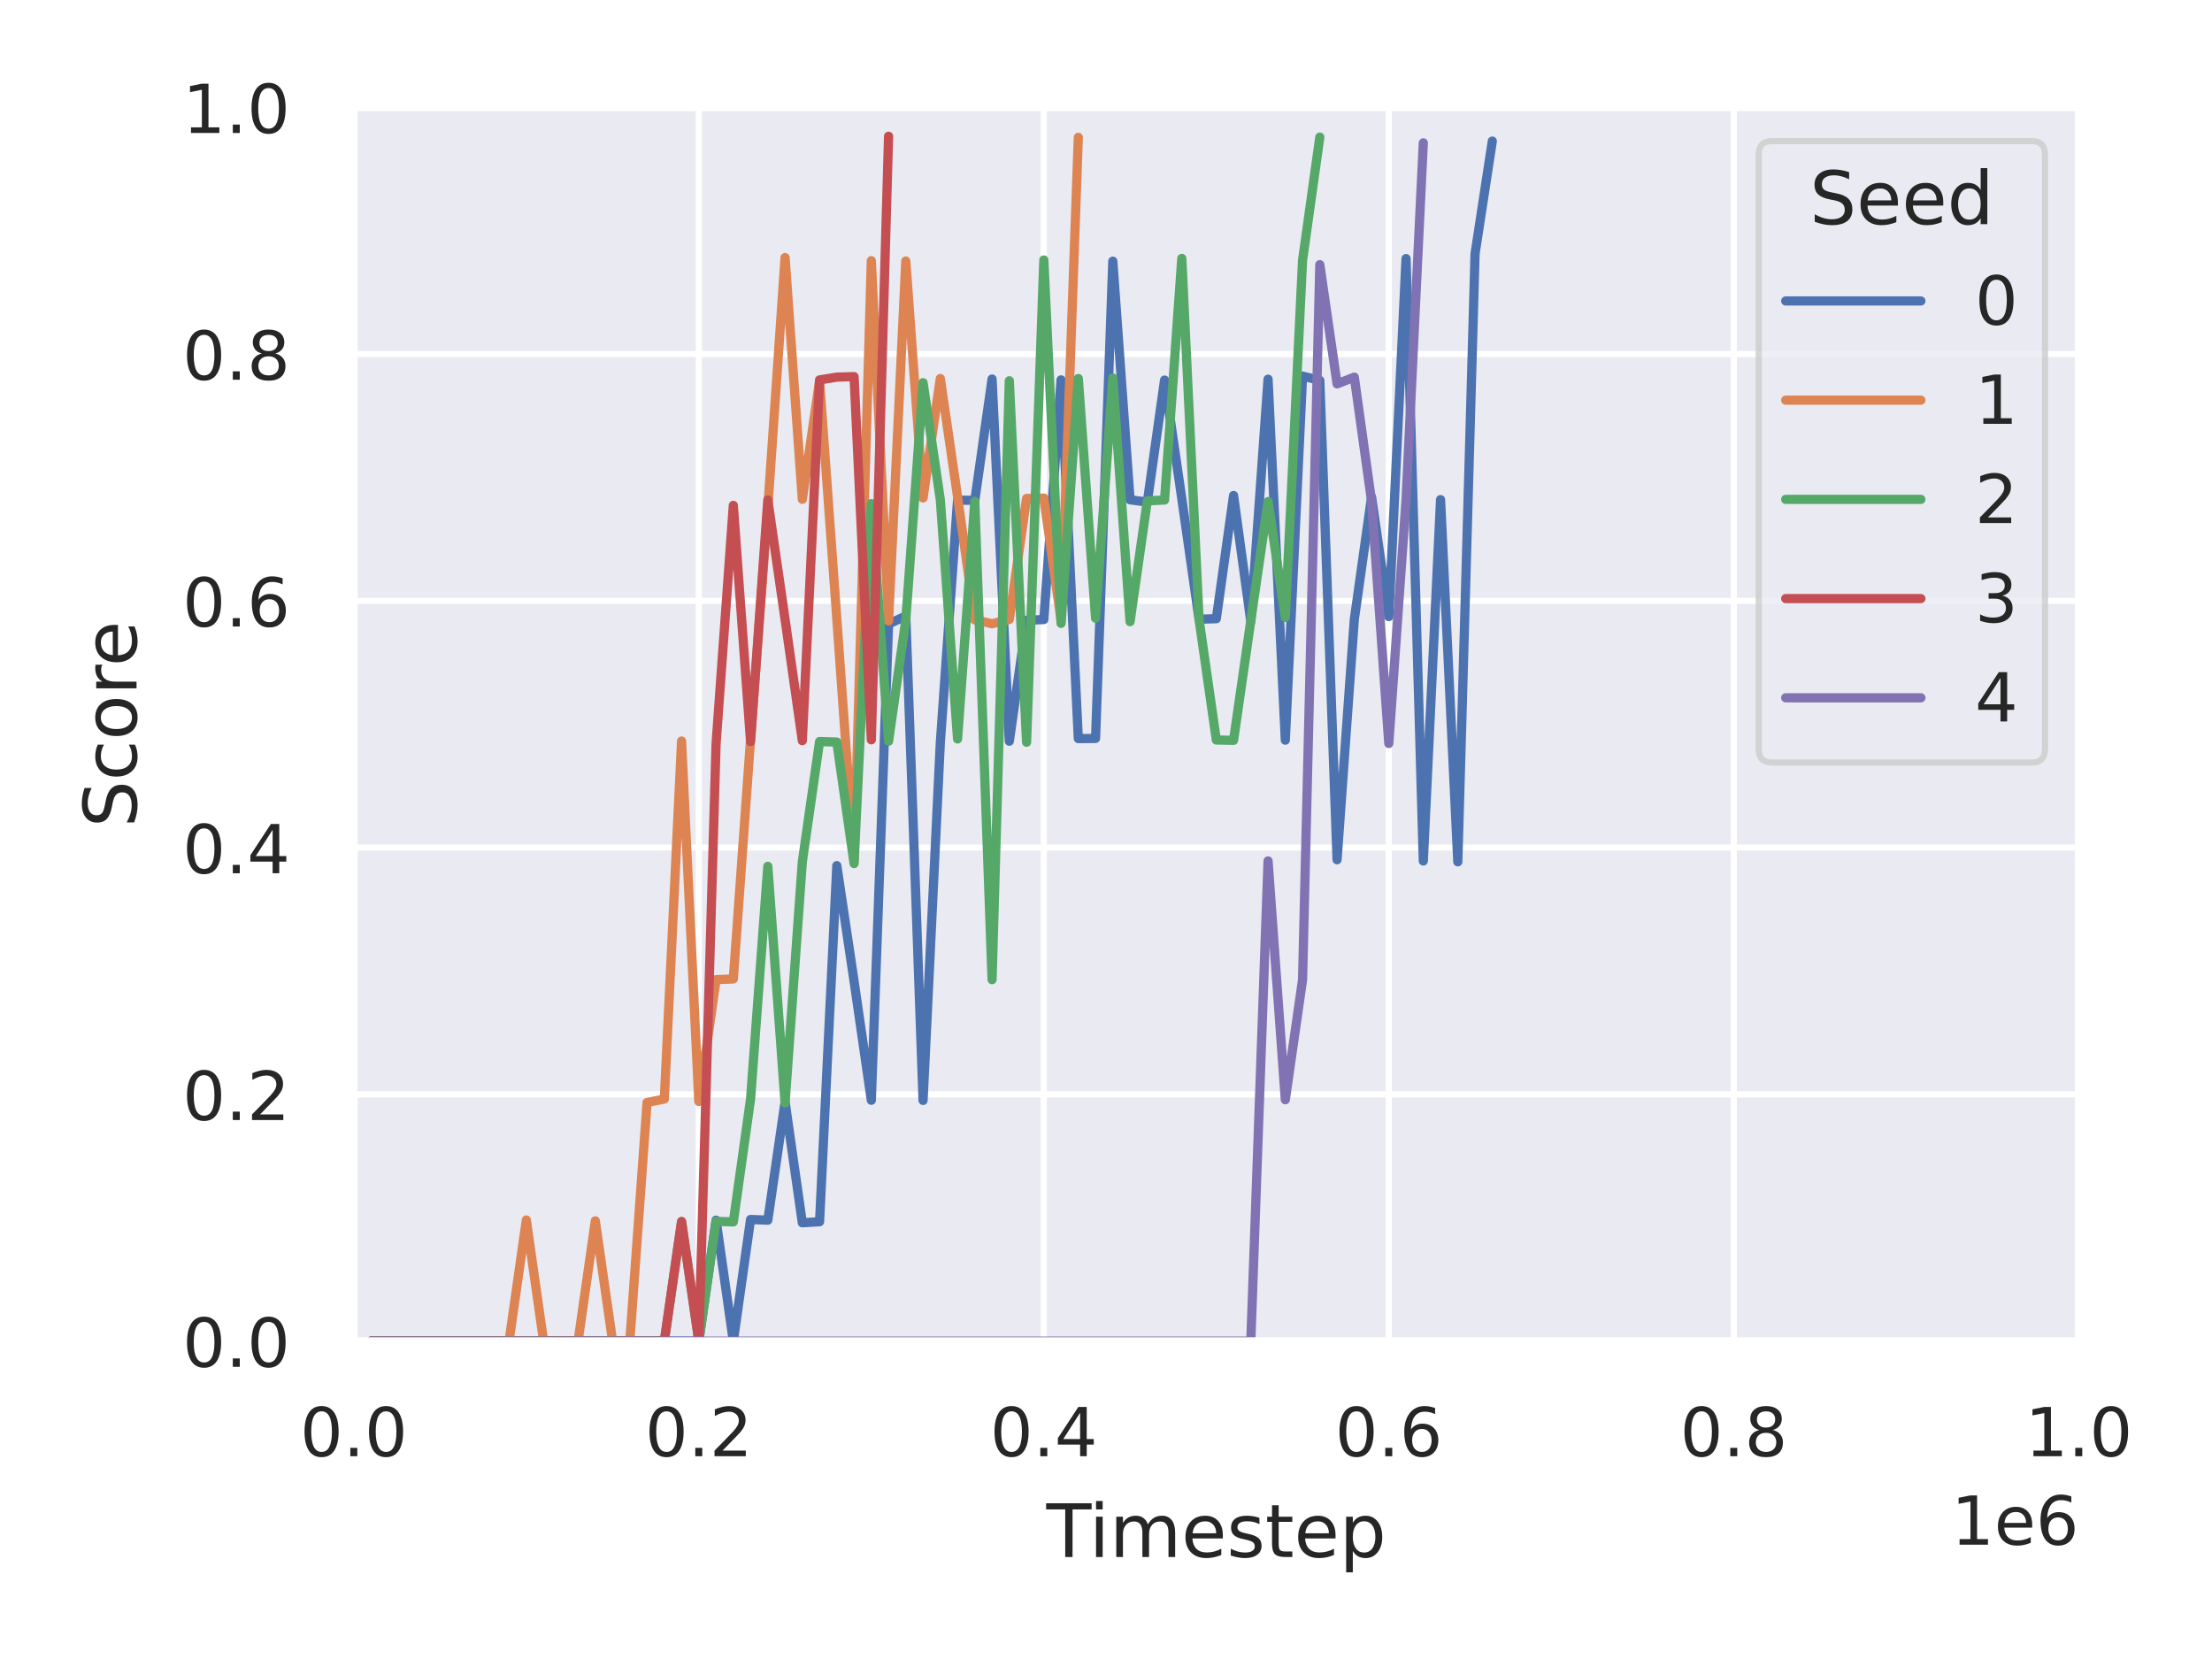
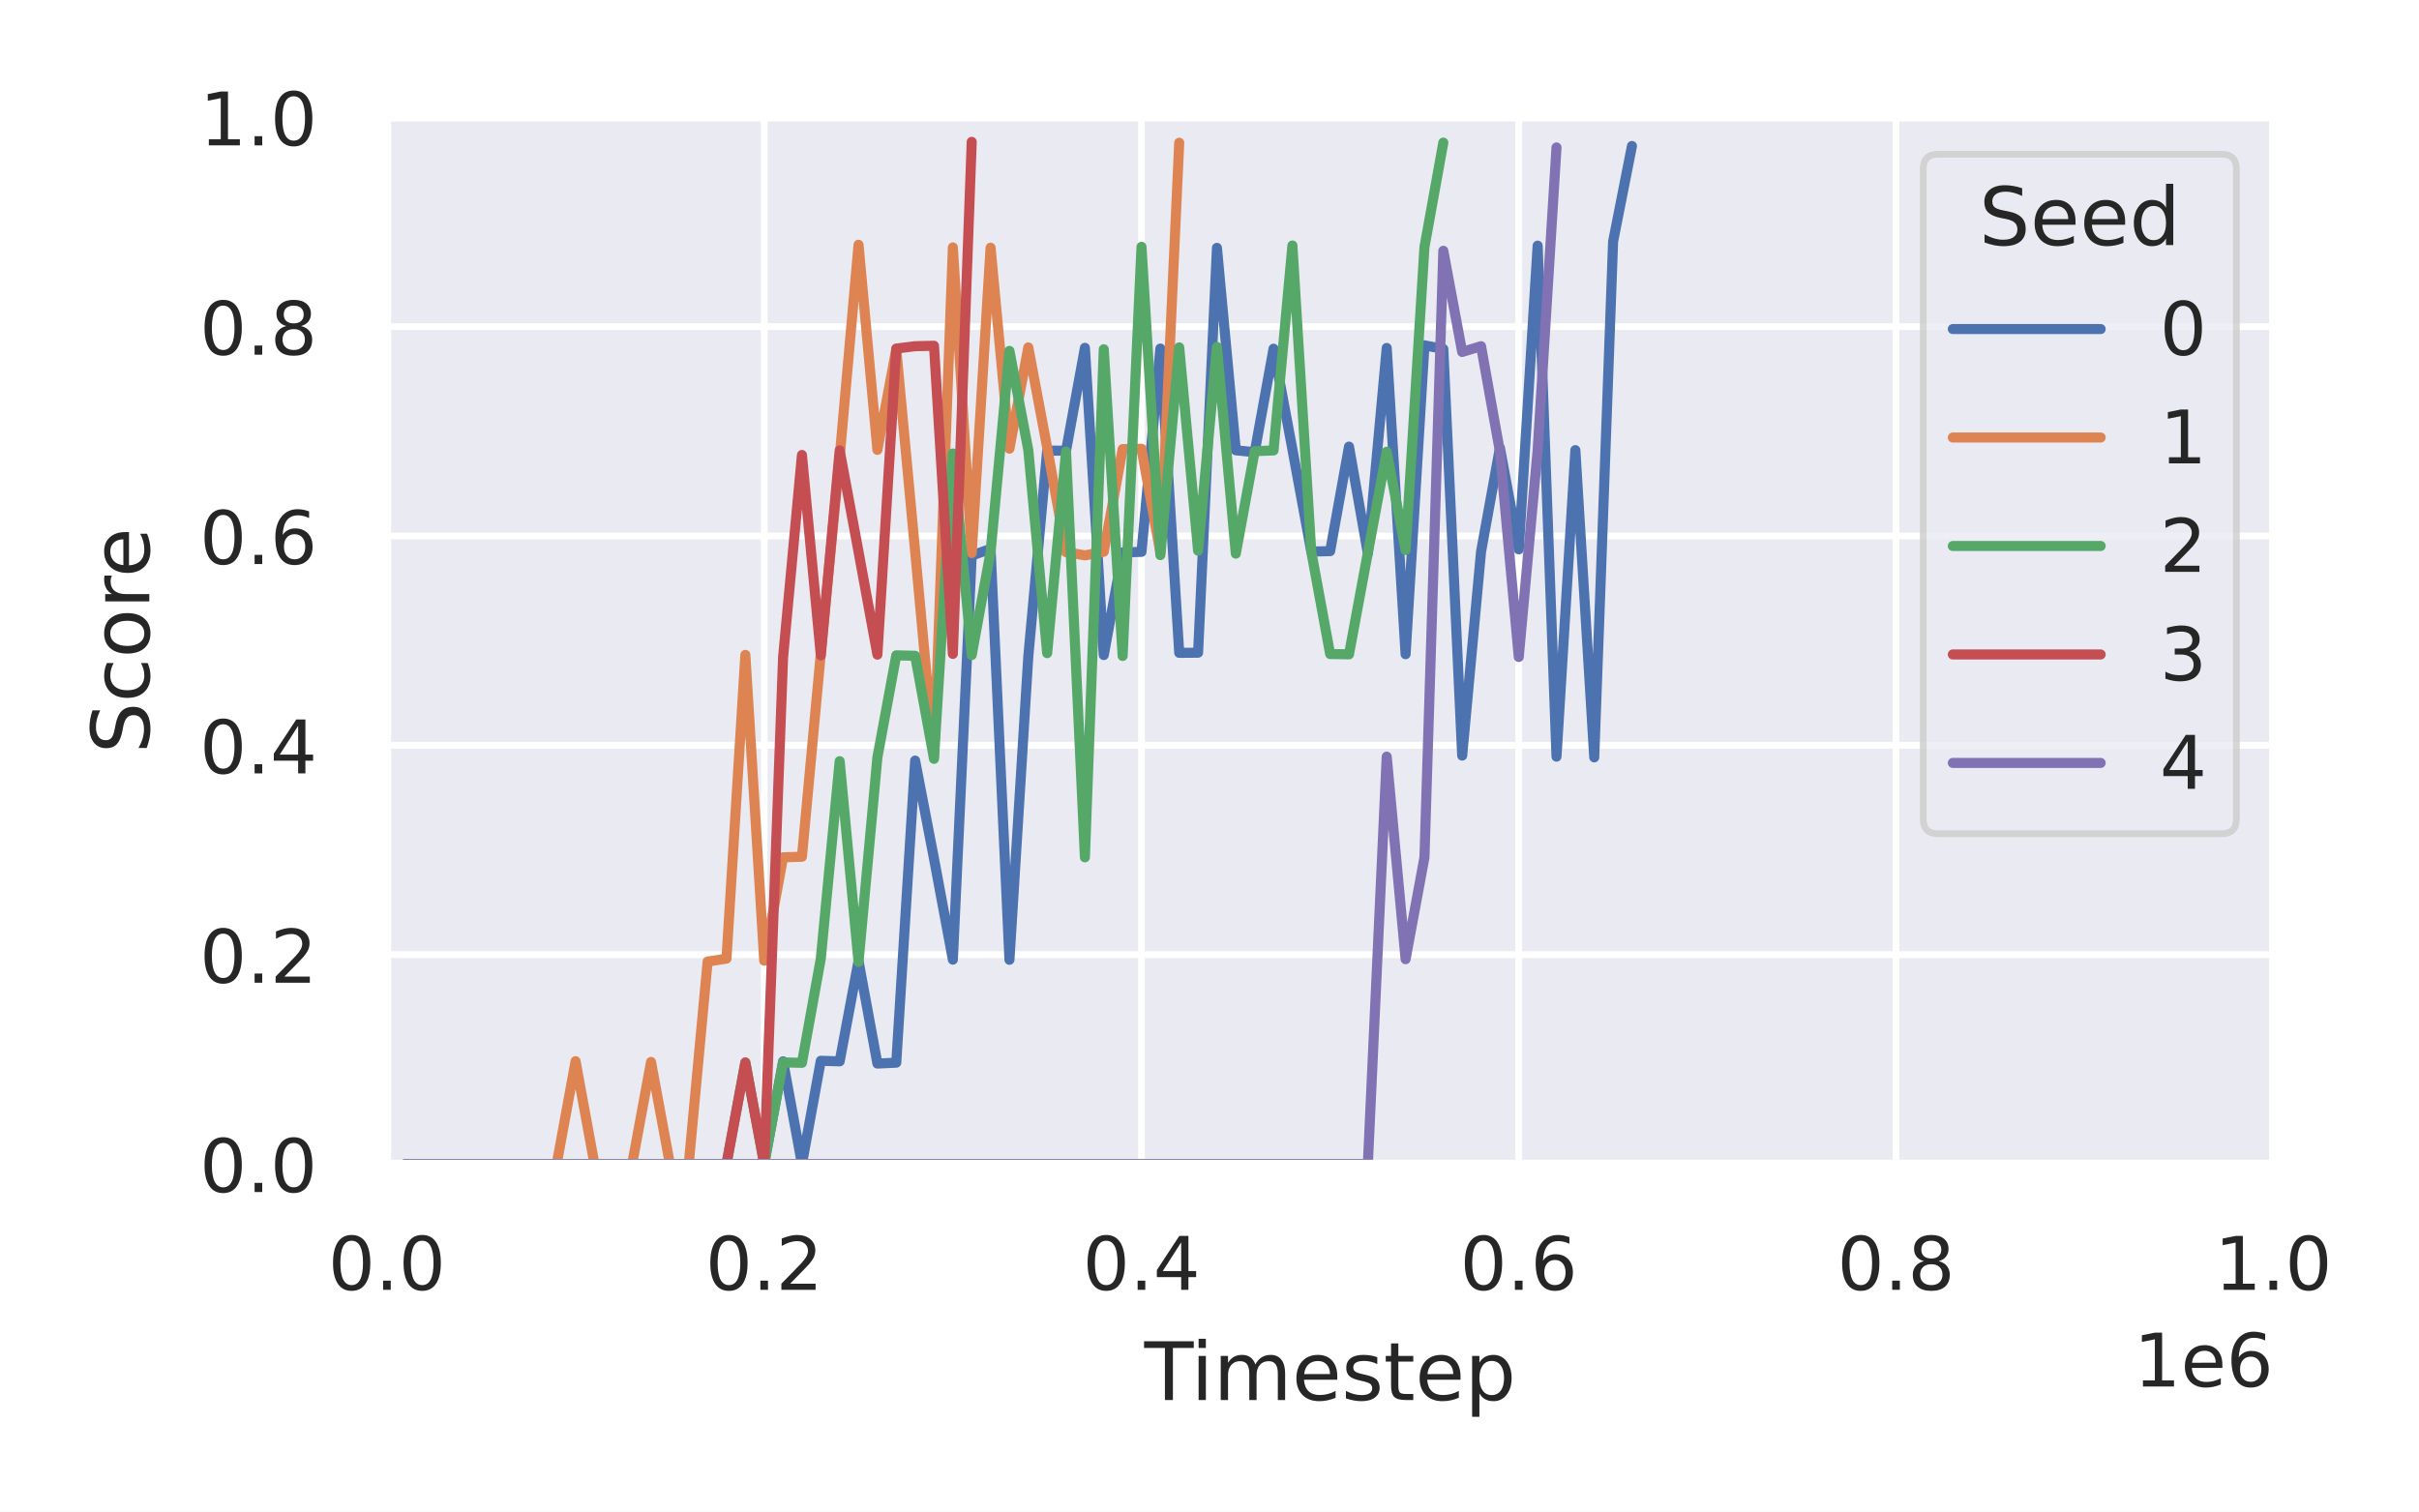
- <svg xmlns="http://www.w3.org/2000/svg" xmlns:xlink="http://www.w3.org/1999/xlink" width="288pt" height="216pt" viewBox="0 0 288 216" version="1.1">
+ <svg xmlns="http://www.w3.org/2000/svg" xmlns:xlink="http://www.w3.org/1999/xlink" width="288pt" height="180pt" viewBox="0 0 288 180" version="1.1">
  <defs>
    <style type="text/css">*{stroke-linejoin: round; stroke-linecap: butt}</style>
  </defs>
  <g id="figure_1">
    <g id="patch_1">
-       <path d="M 0 216  L 288 216  L 288 0  L 0 0  z " style="fill: #ffffff" />
+       <path d="M 0 180  L 288 180  L 288 0  L 0 0  z " style="fill: #ffffff" />
    </g>
    <g id="axes_1">
      <g id="patch_2">
-         <path d="M 46.068 174.612  L 270.657 174.612  L 270.657 13.968  L 46.068 13.968  z " style="fill: #eaeaf2" />
+         <path d="M 46.068 138.612  L 270.657 138.612  L 270.657 13.968  L 46.068 13.968  z " style="fill: #eaeaf2" />
      </g>
      <g id="matplotlib.axis_1">
        <g id="xtick_1">
          <g id="line2d_1">
-             <path d="M 46.068 174.612  L 46.068 13.968  " clip-path="url(#pbb9a10f9d5)" style="fill: none; stroke: #ffffff; stroke-width: 0.8; stroke-linecap: round" />
+             <path d="M 46.068 138.612  L 46.068 13.968  " clip-path="url(#p67c8753ce7)" style="fill: none; stroke: #ffffff; stroke-width: 0.8; stroke-linecap: round" />
          </g>
          <g id="text_1">
-             <g style="fill: #262626" transform="translate(39.07062 189.5986) scale(0.088 -0.088)">
+             <g style="fill: #262626" transform="translate(39.07062 153.5986) scale(0.088 -0.088)">
              <defs>
                <path id="DejaVuSans-30" d="M 2034 4250  Q 1547 4250 1301 3770  Q 1056 3291 1056 2328  Q 1056 1369 1301 889  Q 1547 409 2034 409  Q 2525 409 2770 889  Q 3016 1369 3016 2328  Q 3016 3291 2770 3770  Q 2525 4250 2034 4250  z M 2034 4750  Q 2819 4750 3233 4129  Q 3647 3509 3647 2328  Q 3647 1150 3233 529  Q 2819 -91 2034 -91  Q 1250 -91 836 529  Q 422 1150 422 2328  Q 422 3509 836 4129  Q 1250 4750 2034 4750  z " transform="scale(0.015625)" />
                <path id="DejaVuSans-2e" d="M 684 794  L 1344 794  L 1344 0  L 684 0  L 684 794  z " transform="scale(0.015625)" />
              </defs>
              <use xlink:href="#DejaVuSans-30" />
              <use xlink:href="#DejaVuSans-2e" x="63.623" />
              <use xlink:href="#DejaVuSans-30" x="95.41" />
            </g>
          </g>
        </g>
        <g id="xtick_2">
          <g id="line2d_2">
-             <path d="M 90.986 174.612  L 90.986 13.968  " clip-path="url(#pbb9a10f9d5)" style="fill: none; stroke: #ffffff; stroke-width: 0.8; stroke-linecap: round" />
+             <path d="M 90.986 138.612  L 90.986 13.968  " clip-path="url(#p67c8753ce7)" style="fill: none; stroke: #ffffff; stroke-width: 0.8; stroke-linecap: round" />
          </g>
          <g id="text_2">
-             <g style="fill: #262626" transform="translate(83.98843 189.5986) scale(0.088 -0.088)">
+             <g style="fill: #262626" transform="translate(83.98843 153.5986) scale(0.088 -0.088)">
              <defs>
                <path id="DejaVuSans-32" d="M 1228 531  L 3431 531  L 3431 0  L 469 0  L 469 531  Q 828 903 1448 1529  Q 2069 2156 2228 2338  Q 2531 2678 2651 2914  Q 2772 3150 2772 3378  Q 2772 3750 2511 3984  Q 2250 4219 1831 4219  Q 1534 4219 1204 4116  Q 875 4013 500 3803  L 500 4441  Q 881 4594 1212 4672  Q 1544 4750 1819 4750  Q 2544 4750 2975 4387  Q 3406 4025 3406 3419  Q 3406 3131 3298 2873  Q 3191 2616 2906 2266  Q 2828 2175 2409 1742  Q 1991 1309 1228 531  z " transform="scale(0.015625)" />
              </defs>
              <use xlink:href="#DejaVuSans-30" />
              <use xlink:href="#DejaVuSans-2e" x="63.623" />
              <use xlink:href="#DejaVuSans-32" x="95.41" />
            </g>
          </g>
        </g>
        <g id="xtick_3">
          <g id="line2d_3">
-             <path d="M 135.904 174.612  L 135.904 13.968  " clip-path="url(#pbb9a10f9d5)" style="fill: none; stroke: #ffffff; stroke-width: 0.8; stroke-linecap: round" />
+             <path d="M 135.904 138.612  L 135.904 13.968  " clip-path="url(#p67c8753ce7)" style="fill: none; stroke: #ffffff; stroke-width: 0.8; stroke-linecap: round" />
          </g>
          <g id="text_3">
-             <g style="fill: #262626" transform="translate(128.9062 189.5986) scale(0.088 -0.088)">
+             <g style="fill: #262626" transform="translate(128.9062 153.5986) scale(0.088 -0.088)">
              <defs>
                <path id="DejaVuSans-34" d="M 2419 4116  L 825 1625  L 2419 1625  L 2419 4116  z M 2253 4666  L 3047 4666  L 3047 1625  L 3713 1625  L 3713 1100  L 3047 1100  L 3047 0  L 2419 0  L 2419 1100  L 313 1100  L 313 1709  L 2253 4666  z " transform="scale(0.015625)" />
              </defs>
              <use xlink:href="#DejaVuSans-30" />
              <use xlink:href="#DejaVuSans-2e" x="63.623" />
              <use xlink:href="#DejaVuSans-34" x="95.41" />
            </g>
          </g>
        </g>
        <g id="xtick_4">
          <g id="line2d_4">
-             <path d="M 180.821 174.612  L 180.821 13.968  " clip-path="url(#pbb9a10f9d5)" style="fill: none; stroke: #ffffff; stroke-width: 0.8; stroke-linecap: round" />
+             <path d="M 180.821 138.612  L 180.821 13.968  " clip-path="url(#p67c8753ce7)" style="fill: none; stroke: #ffffff; stroke-width: 0.8; stroke-linecap: round" />
          </g>
          <g id="text_4">
-             <g style="fill: #262626" transform="translate(173.824 189.5986) scale(0.088 -0.088)">
+             <g style="fill: #262626" transform="translate(173.824 153.5986) scale(0.088 -0.088)">
              <defs>
                <path id="DejaVuSans-36" d="M 2113 2584  Q 1688 2584 1439 2293  Q 1191 2003 1191 1497  Q 1191 994 1439 701  Q 1688 409 2113 409  Q 2538 409 2786 701  Q 3034 994 3034 1497  Q 3034 2003 2786 2293  Q 2538 2584 2113 2584  z M 3366 4563  L 3366 3988  Q 3128 4100 2886 4159  Q 2644 4219 2406 4219  Q 1781 4219 1451 3797  Q 1122 3375 1075 2522  Q 1259 2794 1537 2939  Q 1816 3084 2150 3084  Q 2853 3084 3261 2657  Q 3669 2231 3669 1497  Q 3669 778 3244 343  Q 2819 -91 2113 -91  Q 1303 -91 875 529  Q 447 1150 447 2328  Q 447 3434 972 4092  Q 1497 4750 2381 4750  Q 2619 4750 2861 4703  Q 3103 4656 3366 4563  z " transform="scale(0.015625)" />
              </defs>
              <use xlink:href="#DejaVuSans-30" />
              <use xlink:href="#DejaVuSans-2e" x="63.623" />
              <use xlink:href="#DejaVuSans-36" x="95.41" />
            </g>
          </g>
        </g>
        <g id="xtick_5">
          <g id="line2d_5">
-             <path d="M 225.739 174.612  L 225.739 13.968  " clip-path="url(#pbb9a10f9d5)" style="fill: none; stroke: #ffffff; stroke-width: 0.8; stroke-linecap: round" />
+             <path d="M 225.739 138.612  L 225.739 13.968  " clip-path="url(#p67c8753ce7)" style="fill: none; stroke: #ffffff; stroke-width: 0.8; stroke-linecap: round" />
          </g>
          <g id="text_5">
-             <g style="fill: #262626" transform="translate(218.7418 189.5986) scale(0.088 -0.088)">
+             <g style="fill: #262626" transform="translate(218.7418 153.5986) scale(0.088 -0.088)">
              <defs>
                <path id="DejaVuSans-38" d="M 2034 2216  Q 1584 2216 1326 1975  Q 1069 1734 1069 1313  Q 1069 891 1326 650  Q 1584 409 2034 409  Q 2484 409 2743 651  Q 3003 894 3003 1313  Q 3003 1734 2745 1975  Q 2488 2216 2034 2216  z M 1403 2484  Q 997 2584 770 2862  Q 544 3141 544 3541  Q 544 4100 942 4425  Q 1341 4750 2034 4750  Q 2731 4750 3128 4425  Q 3525 4100 3525 3541  Q 3525 3141 3298 2862  Q 3072 2584 2669 2484  Q 3125 2378 3379 2068  Q 3634 1759 3634 1313  Q 3634 634 3220 271  Q 2806 -91 2034 -91  Q 1263 -91 848 271  Q 434 634 434 1313  Q 434 1759 690 2068  Q 947 2378 1403 2484  z M 1172 3481  Q 1172 3119 1398 2916  Q 1625 2713 2034 2713  Q 2441 2713 2670 2916  Q 2900 3119 2900 3481  Q 2900 3844 2670 4047  Q 2441 4250 2034 4250  Q 1625 4250 1398 4047  Q 1172 3844 1172 3481  z " transform="scale(0.015625)" />
              </defs>
              <use xlink:href="#DejaVuSans-30" />
              <use xlink:href="#DejaVuSans-2e" x="63.623" />
              <use xlink:href="#DejaVuSans-38" x="95.41" />
            </g>
          </g>
        </g>
        <g id="xtick_6">
          <g id="line2d_6">
-             <path d="M 270.657 174.612  L 270.657 13.968  " clip-path="url(#pbb9a10f9d5)" style="fill: none; stroke: #ffffff; stroke-width: 0.8; stroke-linecap: round" />
+             <path d="M 270.657 138.612  L 270.657 13.968  " clip-path="url(#p67c8753ce7)" style="fill: none; stroke: #ffffff; stroke-width: 0.8; stroke-linecap: round" />
          </g>
          <g id="text_6">
-             <g style="fill: #262626" transform="translate(263.6596 189.5986) scale(0.088 -0.088)">
+             <g style="fill: #262626" transform="translate(263.6596 153.5986) scale(0.088 -0.088)">
              <defs>
                <path id="DejaVuSans-31" d="M 794 531  L 1825 531  L 1825 4091  L 703 3866  L 703 4441  L 1819 4666  L 2450 4666  L 2450 531  L 3481 531  L 3481 0  L 794 0  L 794 531  z " transform="scale(0.015625)" />
              </defs>
              <use xlink:href="#DejaVuSans-31" />
              <use xlink:href="#DejaVuSans-2e" x="63.623" />
              <use xlink:href="#DejaVuSans-30" x="95.41" />
            </g>
          </g>
        </g>
        <g id="text_7">
-           <g style="fill: #262626" transform="translate(136.2353 202.7233) scale(0.096 -0.096)">
+           <g style="fill: #262626" transform="translate(136.2353 166.7233) scale(0.096 -0.096)">
            <defs>
              <path id="DejaVuSans-54" d="M -19 4666  L 3928 4666  L 3928 4134  L 2272 4134  L 2272 0  L 1638 0  L 1638 4134  L -19 4134  L -19 4666  z " transform="scale(0.015625)" />
              <path id="DejaVuSans-69" d="M 603 3500  L 1178 3500  L 1178 0  L 603 0  L 603 3500  z M 603 4863  L 1178 4863  L 1178 4134  L 603 4134  L 603 4863  z " transform="scale(0.015625)" />
              <path id="DejaVuSans-6d" d="M 3328 2828  Q 3544 3216 3844 3400  Q 4144 3584 4550 3584  Q 5097 3584 5394 3201  Q 5691 2819 5691 2113  L 5691 0  L 5113 0  L 5113 2094  Q 5113 2597 4934 2840  Q 4756 3084 4391 3084  Q 3944 3084 3684 2787  Q 3425 2491 3425 1978  L 3425 0  L 2847 0  L 2847 2094  Q 2847 2600 2669 2842  Q 2491 3084 2119 3084  Q 1678 3084 1418 2786  Q 1159 2488 1159 1978  L 1159 0  L 581 0  L 581 3500  L 1159 3500  L 1159 2956  Q 1356 3278 1631 3431  Q 1906 3584 2284 3584  Q 2666 3584 2933 3390  Q 3200 3197 3328 2828  z " transform="scale(0.015625)" />
              <path id="DejaVuSans-65" d="M 3597 1894  L 3597 1613  L 953 1613  Q 991 1019 1311 708  Q 1631 397 2203 397  Q 2534 397 2845 478  Q 3156 559 3463 722  L 3463 178  Q 3153 47 2828 -22  Q 2503 -91 2169 -91  Q 1331 -91 842 396  Q 353 884 353 1716  Q 353 2575 817 3079  Q 1281 3584 2069 3584  Q 2775 3584 3186 3129  Q 3597 2675 3597 1894  z M 3022 2063  Q 3016 2534 2758 2815  Q 2500 3097 2075 3097  Q 1594 3097 1305 2825  Q 1016 2553 972 2059  L 3022 2063  z " transform="scale(0.015625)" />
              <path id="DejaVuSans-73" d="M 2834 3397  L 2834 2853  Q 2591 2978 2328 3040  Q 2066 3103 1784 3103  Q 1356 3103 1142 2972  Q 928 2841 928 2578  Q 928 2378 1081 2264  Q 1234 2150 1697 2047  L 1894 2003  Q 2506 1872 2764 1633  Q 3022 1394 3022 966  Q 3022 478 2636 193  Q 2250 -91 1575 -91  Q 1294 -91 989 -36  Q 684 19 347 128  L 347 722  Q 666 556 975 473  Q 1284 391 1588 391  Q 1994 391 2212 530  Q 2431 669 2431 922  Q 2431 1156 2273 1281  Q 2116 1406 1581 1522  L 1381 1569  Q 847 1681 609 1914  Q 372 2147 372 2553  Q 372 3047 722 3315  Q 1072 3584 1716 3584  Q 2034 3584 2315 3537  Q 2597 3491 2834 3397  z " transform="scale(0.015625)" />
              <path id="DejaVuSans-74" d="M 1172 4494  L 1172 3500  L 2356 3500  L 2356 3053  L 1172 3053  L 1172 1153  Q 1172 725 1289 603  Q 1406 481 1766 481  L 2356 481  L 2356 0  L 1766 0  Q 1100 0 847 248  Q 594 497 594 1153  L 594 3053  L 172 3053  L 172 3500  L 594 3500  L 594 4494  L 1172 4494  z " transform="scale(0.015625)" />
              <path id="DejaVuSans-70" d="M 1159 525  L 1159 -1331  L 581 -1331  L 581 3500  L 1159 3500  L 1159 2969  Q 1341 3281 1617 3432  Q 1894 3584 2278 3584  Q 2916 3584 3314 3078  Q 3713 2572 3713 1747  Q 3713 922 3314 415  Q 2916 -91 2278 -91  Q 1894 -91 1617 61  Q 1341 213 1159 525  z M 3116 1747  Q 3116 2381 2855 2742  Q 2594 3103 2138 3103  Q 1681 3103 1420 2742  Q 1159 2381 1159 1747  Q 1159 1113 1420 752  Q 1681 391 2138 391  Q 2594 391 2855 752  Q 3116 1113 3116 1747  z " transform="scale(0.015625)" />
            </defs>
            <use xlink:href="#DejaVuSans-54" />
            <use xlink:href="#DejaVuSans-69" x="57.959" />
            <use xlink:href="#DejaVuSans-6d" x="85.742" />
            <use xlink:href="#DejaVuSans-65" x="183.154" />
            <use xlink:href="#DejaVuSans-73" x="244.678" />
            <use xlink:href="#DejaVuSans-74" x="296.777" />
            <use xlink:href="#DejaVuSans-65" x="335.986" />
            <use xlink:href="#DejaVuSans-70" x="397.51" />
          </g>
        </g>
        <g id="text_8">
-           <g style="fill: #262626" transform="translate(254.0443 201.1154) scale(0.088 -0.088)">
+           <g style="fill: #262626" transform="translate(254.0443 165.1154) scale(0.088 -0.088)">
            <use xlink:href="#DejaVuSans-31" />
            <use xlink:href="#DejaVuSans-65" x="63.623" />
            <use xlink:href="#DejaVuSans-36" x="125.146" />
          </g>
        </g>
      </g>
      <g id="matplotlib.axis_2">
        <g id="ytick_1">
          <g id="line2d_7">
-             <path d="M 46.068 174.612  L 270.657 174.612  " clip-path="url(#pbb9a10f9d5)" style="fill: none; stroke: #ffffff; stroke-width: 0.8; stroke-linecap: round" />
+             <path d="M 46.068 138.612  L 270.657 138.612  " clip-path="url(#p67c8753ce7)" style="fill: none; stroke: #ffffff; stroke-width: 0.8; stroke-linecap: round" />
          </g>
          <g id="text_9">
-             <g style="fill: #262626" transform="translate(23.77325 177.9553) scale(0.088 -0.088)">
+             <g style="fill: #262626" transform="translate(23.77325 141.9553) scale(0.088 -0.088)">
              <use xlink:href="#DejaVuSans-30" />
              <use xlink:href="#DejaVuSans-2e" x="63.623" />
              <use xlink:href="#DejaVuSans-30" x="95.41" />
            </g>
          </g>
        </g>
        <g id="ytick_2">
          <g id="line2d_8">
-             <path d="M 46.068 142.483  L 270.657 142.483  " clip-path="url(#pbb9a10f9d5)" style="fill: none; stroke: #ffffff; stroke-width: 0.8; stroke-linecap: round" />
+             <path d="M 46.068 113.683  L 270.657 113.683  " clip-path="url(#p67c8753ce7)" style="fill: none; stroke: #ffffff; stroke-width: 0.8; stroke-linecap: round" />
          </g>
          <g id="text_10">
-             <g style="fill: #262626" transform="translate(23.77325 145.8265) scale(0.088 -0.088)">
+             <g style="fill: #262626" transform="translate(23.77325 117.0265) scale(0.088 -0.088)">
              <use xlink:href="#DejaVuSans-30" />
              <use xlink:href="#DejaVuSans-2e" x="63.623" />
              <use xlink:href="#DejaVuSans-32" x="95.41" />
            </g>
          </g>
        </g>
        <g id="ytick_3">
          <g id="line2d_9">
-             <path d="M 46.068 110.354  L 270.657 110.354  " clip-path="url(#pbb9a10f9d5)" style="fill: none; stroke: #ffffff; stroke-width: 0.8; stroke-linecap: round" />
+             <path d="M 46.068 88.754  L 270.657 88.754  " clip-path="url(#p67c8753ce7)" style="fill: none; stroke: #ffffff; stroke-width: 0.8; stroke-linecap: round" />
          </g>
          <g id="text_11">
-             <g style="fill: #262626" transform="translate(23.77325 113.6977) scale(0.088 -0.088)">
+             <g style="fill: #262626" transform="translate(23.77325 92.09771) scale(0.088 -0.088)">
              <use xlink:href="#DejaVuSans-30" />
              <use xlink:href="#DejaVuSans-2e" x="63.623" />
              <use xlink:href="#DejaVuSans-34" x="95.41" />
            </g>
          </g>
        </g>
        <g id="ytick_4">
          <g id="line2d_10">
-             <path d="M 46.068 78.226  L 270.657 78.226  " clip-path="url(#pbb9a10f9d5)" style="fill: none; stroke: #ffffff; stroke-width: 0.8; stroke-linecap: round" />
+             <path d="M 46.068 63.826  L 270.657 63.826  " clip-path="url(#p67c8753ce7)" style="fill: none; stroke: #ffffff; stroke-width: 0.8; stroke-linecap: round" />
          </g>
          <g id="text_12">
-             <g style="fill: #262626" transform="translate(23.77325 81.56891) scale(0.088 -0.088)">
+             <g style="fill: #262626" transform="translate(23.77325 67.16891) scale(0.088 -0.088)">
              <use xlink:href="#DejaVuSans-30" />
              <use xlink:href="#DejaVuSans-2e" x="63.623" />
              <use xlink:href="#DejaVuSans-36" x="95.41" />
            </g>
          </g>
        </g>
        <g id="ytick_5">
          <g id="line2d_11">
-             <path d="M 46.068 46.097  L 270.657 46.097  " clip-path="url(#pbb9a10f9d5)" style="fill: none; stroke: #ffffff; stroke-width: 0.8; stroke-linecap: round" />
+             <path d="M 46.068 38.897  L 270.657 38.897  " clip-path="url(#p67c8753ce7)" style="fill: none; stroke: #ffffff; stroke-width: 0.8; stroke-linecap: round" />
          </g>
          <g id="text_13">
-             <g style="fill: #262626" transform="translate(23.77325 49.44011) scale(0.088 -0.088)">
+             <g style="fill: #262626" transform="translate(23.77325 42.24011) scale(0.088 -0.088)">
              <use xlink:href="#DejaVuSans-30" />
              <use xlink:href="#DejaVuSans-2e" x="63.623" />
              <use xlink:href="#DejaVuSans-38" x="95.41" />
            </g>
          </g>
        </g>
        <g id="ytick_6">
          <g id="line2d_12">
-             <path d="M 46.068 13.968  L 270.657 13.968  " clip-path="url(#pbb9a10f9d5)" style="fill: none; stroke: #ffffff; stroke-width: 0.8; stroke-linecap: round" />
+             <path d="M 46.068 13.968  L 270.657 13.968  " clip-path="url(#p67c8753ce7)" style="fill: none; stroke: #ffffff; stroke-width: 0.8; stroke-linecap: round" />
          </g>
          <g id="text_14">
            <g style="fill: #262626" transform="translate(23.77325 17.31131) scale(0.088 -0.088)">
              <use xlink:href="#DejaVuSans-31" />
              <use xlink:href="#DejaVuSans-2e" x="63.623" />
              <use xlink:href="#DejaVuSans-30" x="95.41" />
            </g>
          </g>
        </g>
        <g id="text_15">
-           <g style="fill: #262626" transform="translate(17.77675 107.7322) rotate(-90) scale(0.096 -0.096)">
+           <g style="fill: #262626" transform="translate(17.77675 89.73225) rotate(-90) scale(0.096 -0.096)">
            <defs>
              <path id="DejaVuSans-53" d="M 3425 4513  L 3425 3897  Q 3066 4069 2747 4153  Q 2428 4238 2131 4238  Q 1616 4238 1336 4038  Q 1056 3838 1056 3469  Q 1056 3159 1242 3001  Q 1428 2844 1947 2747  L 2328 2669  Q 3034 2534 3370 2195  Q 3706 1856 3706 1288  Q 3706 609 3251 259  Q 2797 -91 1919 -91  Q 1588 -91 1214 -16  Q 841 59 441 206  L 441 856  Q 825 641 1194 531  Q 1563 422 1919 422  Q 2459 422 2753 634  Q 3047 847 3047 1241  Q 3047 1584 2836 1778  Q 2625 1972 2144 2069  L 1759 2144  Q 1053 2284 737 2584  Q 422 2884 422 3419  Q 422 4038 858 4394  Q 1294 4750 2059 4750  Q 2388 4750 2728 4690  Q 3069 4631 3425 4513  z " transform="scale(0.015625)" />
              <path id="DejaVuSans-63" d="M 3122 3366  L 3122 2828  Q 2878 2963 2633 3030  Q 2388 3097 2138 3097  Q 1578 3097 1268 2742  Q 959 2388 959 1747  Q 959 1106 1268 751  Q 1578 397 2138 397  Q 2388 397 2633 464  Q 2878 531 3122 666  L 3122 134  Q 2881 22 2623 -34  Q 2366 -91 2075 -91  Q 1284 -91 818 406  Q 353 903 353 1747  Q 353 2603 823 3093  Q 1294 3584 2113 3584  Q 2378 3584 2631 3529  Q 2884 3475 3122 3366  z " transform="scale(0.015625)" />
              <path id="DejaVuSans-6f" d="M 1959 3097  Q 1497 3097 1228 2736  Q 959 2375 959 1747  Q 959 1119 1226 758  Q 1494 397 1959 397  Q 2419 397 2687 759  Q 2956 1122 2956 1747  Q 2956 2369 2687 2733  Q 2419 3097 1959 3097  z M 1959 3584  Q 2709 3584 3137 3096  Q 3566 2609 3566 1747  Q 3566 888 3137 398  Q 2709 -91 1959 -91  Q 1206 -91 779 398  Q 353 888 353 1747  Q 353 2609 779 3096  Q 1206 3584 1959 3584  z " transform="scale(0.015625)" />
              <path id="DejaVuSans-72" d="M 2631 2963  Q 2534 3019 2420 3045  Q 2306 3072 2169 3072  Q 1681 3072 1420 2755  Q 1159 2438 1159 1844  L 1159 0  L 581 0  L 581 3500  L 1159 3500  L 1159 2956  Q 1341 3275 1631 3429  Q 1922 3584 2338 3584  Q 2397 3584 2469 3576  Q 2541 3569 2628 3553  L 2631 2963  z " transform="scale(0.015625)" />
            </defs>
            <use xlink:href="#DejaVuSans-53" />
            <use xlink:href="#DejaVuSans-63" x="63.477" />
            <use xlink:href="#DejaVuSans-6f" x="118.457" />
            <use xlink:href="#DejaVuSans-72" x="179.639" />
            <use xlink:href="#DejaVuSans-65" x="218.502" />
          </g>
        </g>
      </g>
      <g id="PolyCollection_1" />
      <g id="PolyCollection_2" />
      <g id="PolyCollection_3" />
      <g id="PolyCollection_4" />
      <g id="PolyCollection_5" />
      <g id="line2d_13">
-         <path d="M 48.314 174.612  L 50.56 174.612  L 52.806 174.612  L 55.052 174.612  L 57.297 174.612  L 59.543 174.612  L 61.789 174.612  L 64.035 174.612  L 66.281 174.612  L 68.527 174.612  L 70.773 174.612  L 73.019 174.612  L 75.265 174.612  L 77.51 174.612  L 79.756 174.612  L 82.002 174.612  L 84.248 174.612  L 86.494 174.612  L 88.74 174.612  L 90.986 174.612  L 93.232 158.864  L 95.478 174.612  L 97.723 158.773  L 99.969 158.864  L 102.215 143.455  L 104.461 159.203  L 106.707 159.067  L 108.953 112.704  L 111.199 127.752  L 113.445 143.251  L 115.691 81.23  L 117.936 80.214  L 120.182 143.274  L 122.428 96.707  L 124.674 65.121  L 126.92 65.143  L 129.166 49.35  L 131.412 96.504  L 133.658 80.756  L 135.904 80.665  L 138.149 49.463  L 140.395 96.165  L 142.641 96.142  L 144.887 34.008  L 147.133 65.075  L 149.379 65.369  L 151.625 49.485  L 153.871 64.94  L 156.117 80.62  L 158.363 80.552  L 160.608 64.511  L 162.854 80.914  L 165.1 49.372  L 167.346 96.368  L 169.592 48.966  L 171.838 49.531  L 174.084 111.936  L 176.33 80.643  L 178.576 64.714  L 180.821 80.281  L 183.067 33.669  L 185.313 112.094  L 187.559 65.053  L 189.805 112.207  L 192.051 33.037  L 194.297 18.373  " clip-path="url(#pbb9a10f9d5)" style="fill: none; stroke: #4c72b0; stroke-width: 1.2; stroke-linecap: round" />
+         <path d="M 48.314 138.612  L 50.56 138.612  L 52.806 138.612  L 55.052 138.612  L 57.297 138.612  L 59.543 138.612  L 61.789 138.612  L 64.035 138.612  L 66.281 138.612  L 68.527 138.612  L 70.773 138.612  L 73.019 138.612  L 75.265 138.612  L 77.51 138.612  L 79.756 138.612  L 82.002 138.612  L 84.248 138.612  L 86.494 138.612  L 88.74 138.612  L 90.986 138.612  L 93.232 126.393  L 95.478 138.612  L 97.723 126.323  L 99.969 126.393  L 102.215 114.437  L 104.461 126.656  L 106.707 126.551  L 108.953 90.577  L 111.199 102.253  L 113.445 114.279  L 115.691 66.157  L 117.936 65.368  L 120.182 114.297  L 122.428 78.166  L 124.674 53.657  L 126.92 53.675  L 129.166 41.421  L 131.412 78.008  L 133.658 65.789  L 135.904 65.719  L 138.149 41.508  L 140.395 77.745  L 142.641 77.727  L 144.887 29.517  L 147.133 53.622  L 149.379 53.85  L 151.625 41.526  L 153.871 53.517  L 156.117 65.684  L 158.363 65.631  L 160.608 53.184  L 162.854 65.911  L 165.1 41.438  L 167.346 77.903  L 169.592 41.123  L 171.838 41.561  L 174.084 89.981  L 176.33 65.701  L 178.576 53.342  L 180.821 65.421  L 183.067 29.254  L 185.313 90.104  L 187.559 53.605  L 189.805 90.192  L 192.051 28.764  L 194.297 17.386  " clip-path="url(#p67c8753ce7)" style="fill: none; stroke: #4c72b0; stroke-width: 1.2; stroke-linecap: round" />
      </g>
      <g id="line2d_14">
-         <path d="M 48.314 174.612  L 50.56 174.612  L 52.806 174.612  L 55.052 174.612  L 57.297 174.612  L 59.543 174.612  L 61.789 174.612  L 64.035 174.612  L 66.281 174.612  L 68.527 158.841  L 70.773 174.612  L 73.019 174.612  L 75.265 174.612  L 77.51 158.954  L 79.756 174.612  L 82.002 174.612  L 84.248 143.545  L 86.494 143.093  L 88.74 96.481  L 90.986 143.409  L 93.232 127.548  L 95.478 127.458  L 97.723 96.233  L 99.969 66.137  L 102.215 33.534  L 104.461 65.008  L 106.707 49.576  L 108.953 80.575  L 111.199 112.049  L 113.445 33.941  L 115.691 80.846  L 117.936 33.986  L 120.182 64.827  L 122.428 49.282  L 124.674 64.669  L 126.92 80.711  L 129.166 81.208  L 131.412 80.643  L 133.658 64.895  L 135.904 64.849  L 138.149 80.778  L 140.395 17.876  " clip-path="url(#pbb9a10f9d5)" style="fill: none; stroke: #dd8452; stroke-width: 1.2; stroke-linecap: round" />
+         <path d="M 48.314 138.612  L 50.56 138.612  L 52.806 138.612  L 55.052 138.612  L 57.297 138.612  L 59.543 138.612  L 61.789 138.612  L 64.035 138.612  L 66.281 138.612  L 68.527 126.375  L 70.773 138.612  L 73.019 138.612  L 75.265 138.612  L 77.51 126.463  L 79.756 138.612  L 82.002 138.612  L 84.248 114.507  L 86.494 114.156  L 88.74 77.99  L 90.986 114.402  L 93.232 102.095  L 95.478 102.025  L 97.723 77.797  L 99.969 54.446  L 102.215 29.149  L 104.461 53.57  L 106.707 41.596  L 108.953 65.649  L 111.199 90.069  L 113.445 29.465  L 115.691 65.859  L 117.936 29.5  L 120.182 53.43  L 122.428 41.368  L 124.674 53.307  L 126.92 65.754  L 129.166 66.139  L 131.412 65.701  L 133.658 53.482  L 135.904 53.447  L 138.149 65.806  L 140.395 17  " clip-path="url(#p67c8753ce7)" style="fill: none; stroke: #dd8452; stroke-width: 1.2; stroke-linecap: round" />
      </g>
      <g id="line2d_15">
-         <path d="M 48.314 174.612  L 50.56 174.612  L 52.806 174.612  L 55.052 174.612  L 57.297 174.612  L 59.543 174.612  L 61.789 174.612  L 64.035 174.612  L 66.281 174.612  L 68.527 174.612  L 70.773 174.612  L 73.019 174.612  L 75.265 174.612  L 77.51 174.612  L 79.756 174.612  L 82.002 174.612  L 84.248 174.612  L 86.494 174.612  L 88.74 159.045  L 90.986 174.612  L 93.232 159.022  L 95.478 159.09  L 97.723 143.093  L 99.969 112.794  L 102.215 143.613  L 104.461 112.207  L 106.707 96.549  L 108.953 96.617  L 111.199 112.433  L 113.445 65.572  L 115.691 96.504  L 117.936 80.688  L 120.182 49.824  L 122.428 65.053  L 124.674 96.21  L 126.92 65.279  L 129.166 127.548  L 131.412 49.576  L 133.658 96.639  L 135.904 33.85  L 138.149 81.162  L 140.395 49.282  L 142.641 80.485  L 144.887 49.214  L 147.133 80.936  L 149.379 65.211  L 151.625 65.098  L 153.871 33.647  L 156.117 80.643  L 158.363 96.346  L 160.608 96.391  L 162.854 80.801  L 165.1 65.301  L 167.346 80.394  L 169.592 33.895  L 171.838 17.854  " clip-path="url(#pbb9a10f9d5)" style="fill: none; stroke: #55a868; stroke-width: 1.2; stroke-linecap: round" />
+         <path d="M 48.314 138.612  L 50.56 138.612  L 52.806 138.612  L 55.052 138.612  L 57.297 138.612  L 59.543 138.612  L 61.789 138.612  L 64.035 138.612  L 66.281 138.612  L 68.527 138.612  L 70.773 138.612  L 73.019 138.612  L 75.265 138.612  L 77.51 138.612  L 79.756 138.612  L 82.002 138.612  L 84.248 138.612  L 86.494 138.612  L 88.74 126.533  L 90.986 138.612  L 93.232 126.516  L 95.478 126.568  L 97.723 114.156  L 99.969 90.647  L 102.215 114.56  L 104.461 90.192  L 106.707 78.043  L 108.953 78.095  L 111.199 90.367  L 113.445 54.008  L 115.691 78.008  L 117.936 65.736  L 120.182 41.789  L 122.428 53.605  L 124.674 77.78  L 126.92 53.78  L 129.166 102.095  L 131.412 41.596  L 133.658 78.113  L 135.904 29.395  L 138.149 66.104  L 140.395 41.368  L 142.641 65.578  L 144.887 41.316  L 147.133 65.929  L 149.379 53.727  L 151.625 53.64  L 153.871 29.237  L 156.117 65.701  L 158.363 77.885  L 160.608 77.92  L 162.854 65.824  L 165.1 53.798  L 167.346 65.508  L 169.592 29.43  L 171.838 16.983  " clip-path="url(#p67c8753ce7)" style="fill: none; stroke: #55a868; stroke-width: 1.2; stroke-linecap: round" />
      </g>
      <g id="line2d_16">
-         <path d="M 48.314 174.612  L 50.56 174.612  L 52.806 174.612  L 55.052 174.612  L 57.297 174.612  L 59.543 174.612  L 61.789 174.612  L 64.035 174.612  L 66.281 174.612  L 68.527 174.612  L 70.773 174.612  L 73.019 174.612  L 75.265 174.612  L 77.51 174.612  L 79.756 174.612  L 82.002 174.612  L 84.248 174.612  L 86.494 174.612  L 88.74 159.045  L 90.986 174.612  L 93.232 96.843  L 95.478 65.798  L 97.723 96.549  L 99.969 65.098  L 102.215 80.643  L 104.461 96.436  L 106.707 49.463  L 108.953 49.101  L 111.199 49.034  L 113.445 96.323  L 115.691 17.741  " clip-path="url(#pbb9a10f9d5)" style="fill: none; stroke: #c44e52; stroke-width: 1.2; stroke-linecap: round" />
+         <path d="M 48.314 138.612  L 50.56 138.612  L 52.806 138.612  L 55.052 138.612  L 57.297 138.612  L 59.543 138.612  L 61.789 138.612  L 64.035 138.612  L 66.281 138.612  L 68.527 138.612  L 70.773 138.612  L 73.019 138.612  L 75.265 138.612  L 77.51 138.612  L 79.756 138.612  L 82.002 138.612  L 84.248 138.612  L 86.494 138.612  L 88.74 126.533  L 90.986 138.612  L 93.232 78.271  L 95.478 54.183  L 97.723 78.043  L 99.969 53.64  L 102.215 65.701  L 104.461 77.955  L 106.707 41.508  L 108.953 41.228  L 111.199 41.175  L 113.445 77.868  L 115.691 16.895  " clip-path="url(#p67c8753ce7)" style="fill: none; stroke: #c44e52; stroke-width: 1.2; stroke-linecap: round" />
      </g>
      <g id="line2d_17">
-         <path d="M 48.314 174.612  L 50.56 174.612  L 52.806 174.612  L 55.052 174.612  L 57.297 174.612  L 59.543 174.612  L 61.789 174.612  L 64.035 174.612  L 66.281 174.612  L 68.527 174.612  L 70.773 174.612  L 73.019 174.612  L 75.265 174.612  L 77.51 174.612  L 79.756 174.612  L 82.002 174.612  L 84.248 174.612  L 86.494 174.612  L 88.74 174.612  L 90.986 174.612  L 93.232 174.612  L 95.478 174.612  L 97.723 174.612  L 99.969 174.612  L 102.215 174.612  L 104.461 174.612  L 106.707 174.612  L 108.953 174.612  L 111.199 174.612  L 113.445 174.612  L 115.691 174.612  L 117.936 174.612  L 120.182 174.612  L 122.428 174.612  L 124.674 174.612  L 126.92 174.612  L 129.166 174.612  L 131.412 174.612  L 133.658 174.612  L 135.904 174.612  L 138.149 174.612  L 140.395 174.612  L 142.641 174.612  L 144.887 174.612  L 147.133 174.612  L 149.379 174.612  L 151.625 174.612  L 153.871 174.612  L 156.117 174.612  L 158.363 174.612  L 160.608 174.612  L 162.854 174.612  L 165.1 112.094  L 167.346 143.183  L 169.592 127.571  L 171.838 34.46  L 174.084 49.982  L 176.33 49.101  L 178.576 65.256  L 180.821 96.798  L 183.067 65.098  L 185.313 18.599  " clip-path="url(#pbb9a10f9d5)" style="fill: none; stroke: #8172b3; stroke-width: 1.2; stroke-linecap: round" />
+         <path d="M 48.314 138.612  L 50.56 138.612  L 52.806 138.612  L 55.052 138.612  L 57.297 138.612  L 59.543 138.612  L 61.789 138.612  L 64.035 138.612  L 66.281 138.612  L 68.527 138.612  L 70.773 138.612  L 73.019 138.612  L 75.265 138.612  L 77.51 138.612  L 79.756 138.612  L 82.002 138.612  L 84.248 138.612  L 86.494 138.612  L 88.74 138.612  L 90.986 138.612  L 93.232 138.612  L 95.478 138.612  L 97.723 138.612  L 99.969 138.612  L 102.215 138.612  L 104.461 138.612  L 106.707 138.612  L 108.953 138.612  L 111.199 138.612  L 113.445 138.612  L 115.691 138.612  L 117.936 138.612  L 120.182 138.612  L 122.428 138.612  L 124.674 138.612  L 126.92 138.612  L 129.166 138.612  L 131.412 138.612  L 133.658 138.612  L 135.904 138.612  L 138.149 138.612  L 140.395 138.612  L 142.641 138.612  L 144.887 138.612  L 147.133 138.612  L 149.379 138.612  L 151.625 138.612  L 153.871 138.612  L 156.117 138.612  L 158.363 138.612  L 160.608 138.612  L 162.854 138.612  L 165.1 90.104  L 167.346 114.227  L 169.592 102.113  L 171.838 29.868  L 174.084 41.912  L 176.33 41.228  L 178.576 53.763  L 180.821 78.236  L 183.067 53.64  L 185.313 17.561  " clip-path="url(#p67c8753ce7)" style="fill: none; stroke: #8172b3; stroke-width: 1.2; stroke-linecap: round" />
      </g>
      <g id="line2d_18" />
      <g id="line2d_19" />
      <g id="line2d_20" />
      <g id="line2d_21" />
      <g id="line2d_22" />
      <g id="patch_3">
-         <path d="M 46.068 174.612  L 46.068 13.968  " style="fill: none; stroke: #ffffff; stroke-linejoin: miter; stroke-linecap: square" />
+         <path d="M 46.068 138.612  L 46.068 13.968  " style="fill: none; stroke: #ffffff; stroke-linejoin: miter; stroke-linecap: square" />
      </g>
      <g id="patch_4">
-         <path d="M 270.657 174.612  L 270.657 13.968  " style="fill: none; stroke: #ffffff; stroke-linejoin: miter; stroke-linecap: square" />
+         <path d="M 270.657 138.612  L 270.657 13.968  " style="fill: none; stroke: #ffffff; stroke-linejoin: miter; stroke-linecap: square" />
      </g>
      <g id="patch_5">
-         <path d="M 46.068 174.612  L 270.657 174.612  " style="fill: none; stroke: #ffffff; stroke-linejoin: miter; stroke-linecap: square" />
+         <path d="M 46.068 138.612  L 270.657 138.612  " style="fill: none; stroke: #ffffff; stroke-linejoin: miter; stroke-linecap: square" />
      </g>
      <g id="patch_6">
        <path d="M 46.068 13.968  L 270.657 13.968  " style="fill: none; stroke: #ffffff; stroke-linejoin: miter; stroke-linecap: square" />
      </g>
      <g id="legend_1">
        <g id="patch_7">
          <path d="M 230.738 99.283  L 264.497 99.283  Q 266.257 99.283 266.257 97.523  L 266.257 20.128  Q 266.257 18.368 264.497 18.368  L 230.738 18.368  Q 228.978 18.368 228.978 20.128  L 228.978 97.523  Q 228.978 99.283 230.738 99.283  z " style="fill: #eaeaf2; opacity: 0.8; stroke: #cccccc; stroke-width: 0.8; stroke-linejoin: miter" />
        </g>
        <g id="text_16">
          <g style="fill: #262626" transform="translate(235.616 29.1825) scale(0.096 -0.096)">
            <defs>
              <path id="DejaVuSans-64" d="M 2906 2969  L 2906 4863  L 3481 4863  L 3481 0  L 2906 0  L 2906 525  Q 2725 213 2448 61  Q 2172 -91 1784 -91  Q 1150 -91 751 415  Q 353 922 353 1747  Q 353 2572 751 3078  Q 1150 3584 1784 3584  Q 2172 3584 2448 3432  Q 2725 3281 2906 2969  z M 947 1747  Q 947 1113 1208 752  Q 1469 391 1925 391  Q 2381 391 2643 752  Q 2906 1113 2906 1747  Q 2906 2381 2643 2742  Q 2381 3103 1925 3103  Q 1469 3103 1208 2742  Q 947 2381 947 1747  z " transform="scale(0.015625)" />
            </defs>
            <use xlink:href="#DejaVuSans-53" />
            <use xlink:href="#DejaVuSans-65" x="63.477" />
            <use xlink:href="#DejaVuSans-65" x="125" />
            <use xlink:href="#DejaVuSans-64" x="186.523" />
          </g>
        </g>
        <g id="line2d_23">
          <path d="M 232.498 39.186  L 241.298 39.186  L 250.098 39.186  " style="fill: none; stroke: #4c72b0; stroke-width: 1.2; stroke-linecap: round" />
        </g>
        <g id="text_17">
          <g style="fill: #262626" transform="translate(257.138 42.26562) scale(0.088 -0.088)">
            <use xlink:href="#DejaVuSans-30" />
          </g>
        </g>
        <g id="line2d_24">
          <path d="M 232.498 52.102  L 241.298 52.102  L 250.098 52.102  " style="fill: none; stroke: #dd8452; stroke-width: 1.2; stroke-linecap: round" />
        </g>
        <g id="text_18">
          <g style="fill: #262626" transform="translate(257.138 55.18238) scale(0.088 -0.088)">
            <use xlink:href="#DejaVuSans-31" />
          </g>
        </g>
        <g id="line2d_25">
          <path d="M 232.498 65.019  L 241.298 65.019  L 250.098 65.019  " style="fill: none; stroke: #55a868; stroke-width: 1.2; stroke-linecap: round" />
        </g>
        <g id="text_19">
          <g style="fill: #262626" transform="translate(257.138 68.09913) scale(0.088 -0.088)">
            <use xlink:href="#DejaVuSans-32" />
          </g>
        </g>
        <g id="line2d_26">
          <path d="M 232.498 77.936  L 241.298 77.936  L 250.098 77.936  " style="fill: none; stroke: #c44e52; stroke-width: 1.2; stroke-linecap: round" />
        </g>
        <g id="text_20">
          <g style="fill: #262626" transform="translate(257.138 81.01587) scale(0.088 -0.088)">
            <defs>
              <path id="DejaVuSans-33" d="M 2597 2516  Q 3050 2419 3304 2112  Q 3559 1806 3559 1356  Q 3559 666 3084 287  Q 2609 -91 1734 -91  Q 1441 -91 1130 -33  Q 819 25 488 141  L 488 750  Q 750 597 1062 519  Q 1375 441 1716 441  Q 2309 441 2620 675  Q 2931 909 2931 1356  Q 2931 1769 2642 2001  Q 2353 2234 1838 2234  L 1294 2234  L 1294 2753  L 1863 2753  Q 2328 2753 2575 2939  Q 2822 3125 2822 3475  Q 2822 3834 2567 4026  Q 2313 4219 1838 4219  Q 1578 4219 1281 4162  Q 984 4106 628 3988  L 628 4550  Q 988 4650 1302 4700  Q 1616 4750 1894 4750  Q 2613 4750 3031 4423  Q 3450 4097 3450 3541  Q 3450 3153 3228 2886  Q 3006 2619 2597 2516  z " transform="scale(0.015625)" />
            </defs>
            <use xlink:href="#DejaVuSans-33" />
          </g>
        </g>
        <g id="line2d_27">
          <path d="M 232.498 90.853  L 241.298 90.853  L 250.098 90.853  " style="fill: none; stroke: #8172b3; stroke-width: 1.2; stroke-linecap: round" />
        </g>
        <g id="text_21">
          <g style="fill: #262626" transform="translate(257.138 93.93263) scale(0.088 -0.088)">
            <use xlink:href="#DejaVuSans-34" />
          </g>
        </g>
      </g>
    </g>
  </g>
  <defs>
-     <clipPath id="pbb9a10f9d5">
-       <rect x="46.068" y="13.968" width="224.589" height="160.644" />
+     <clipPath id="p67c8753ce7">
+       <rect x="46.068" y="13.968" width="224.589" height="124.644" />
    </clipPath>
  </defs>
</svg>
